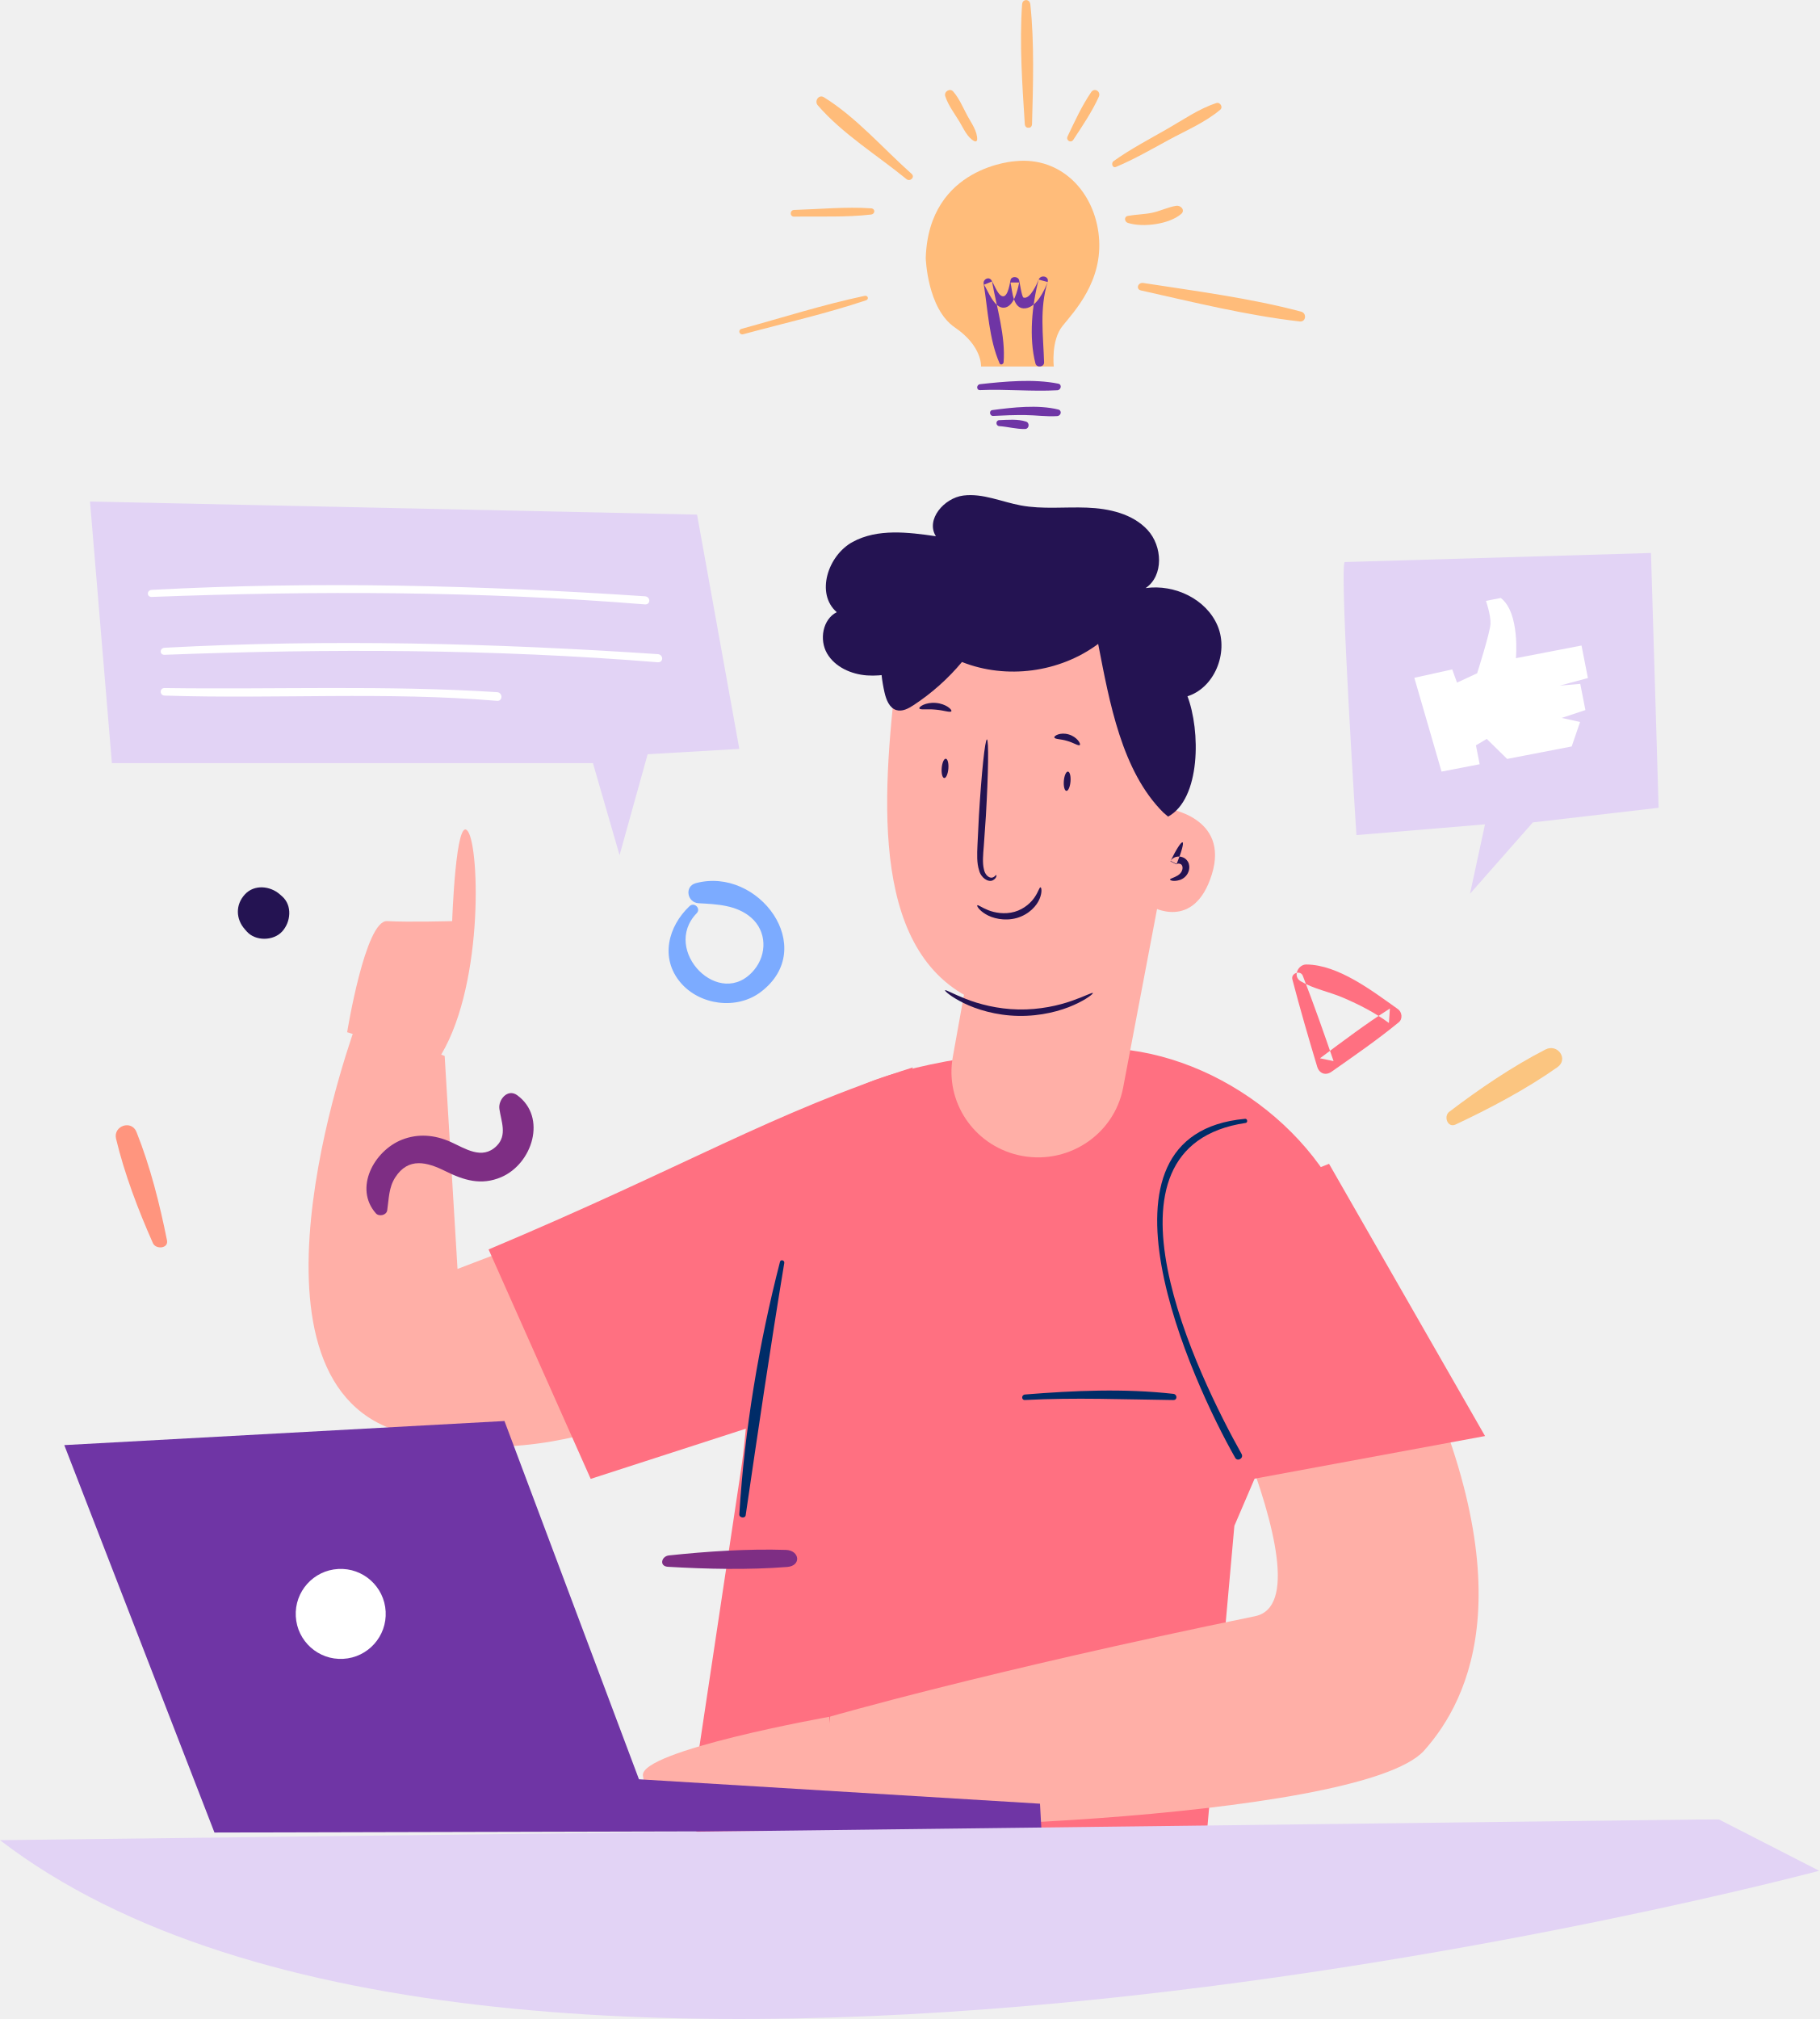
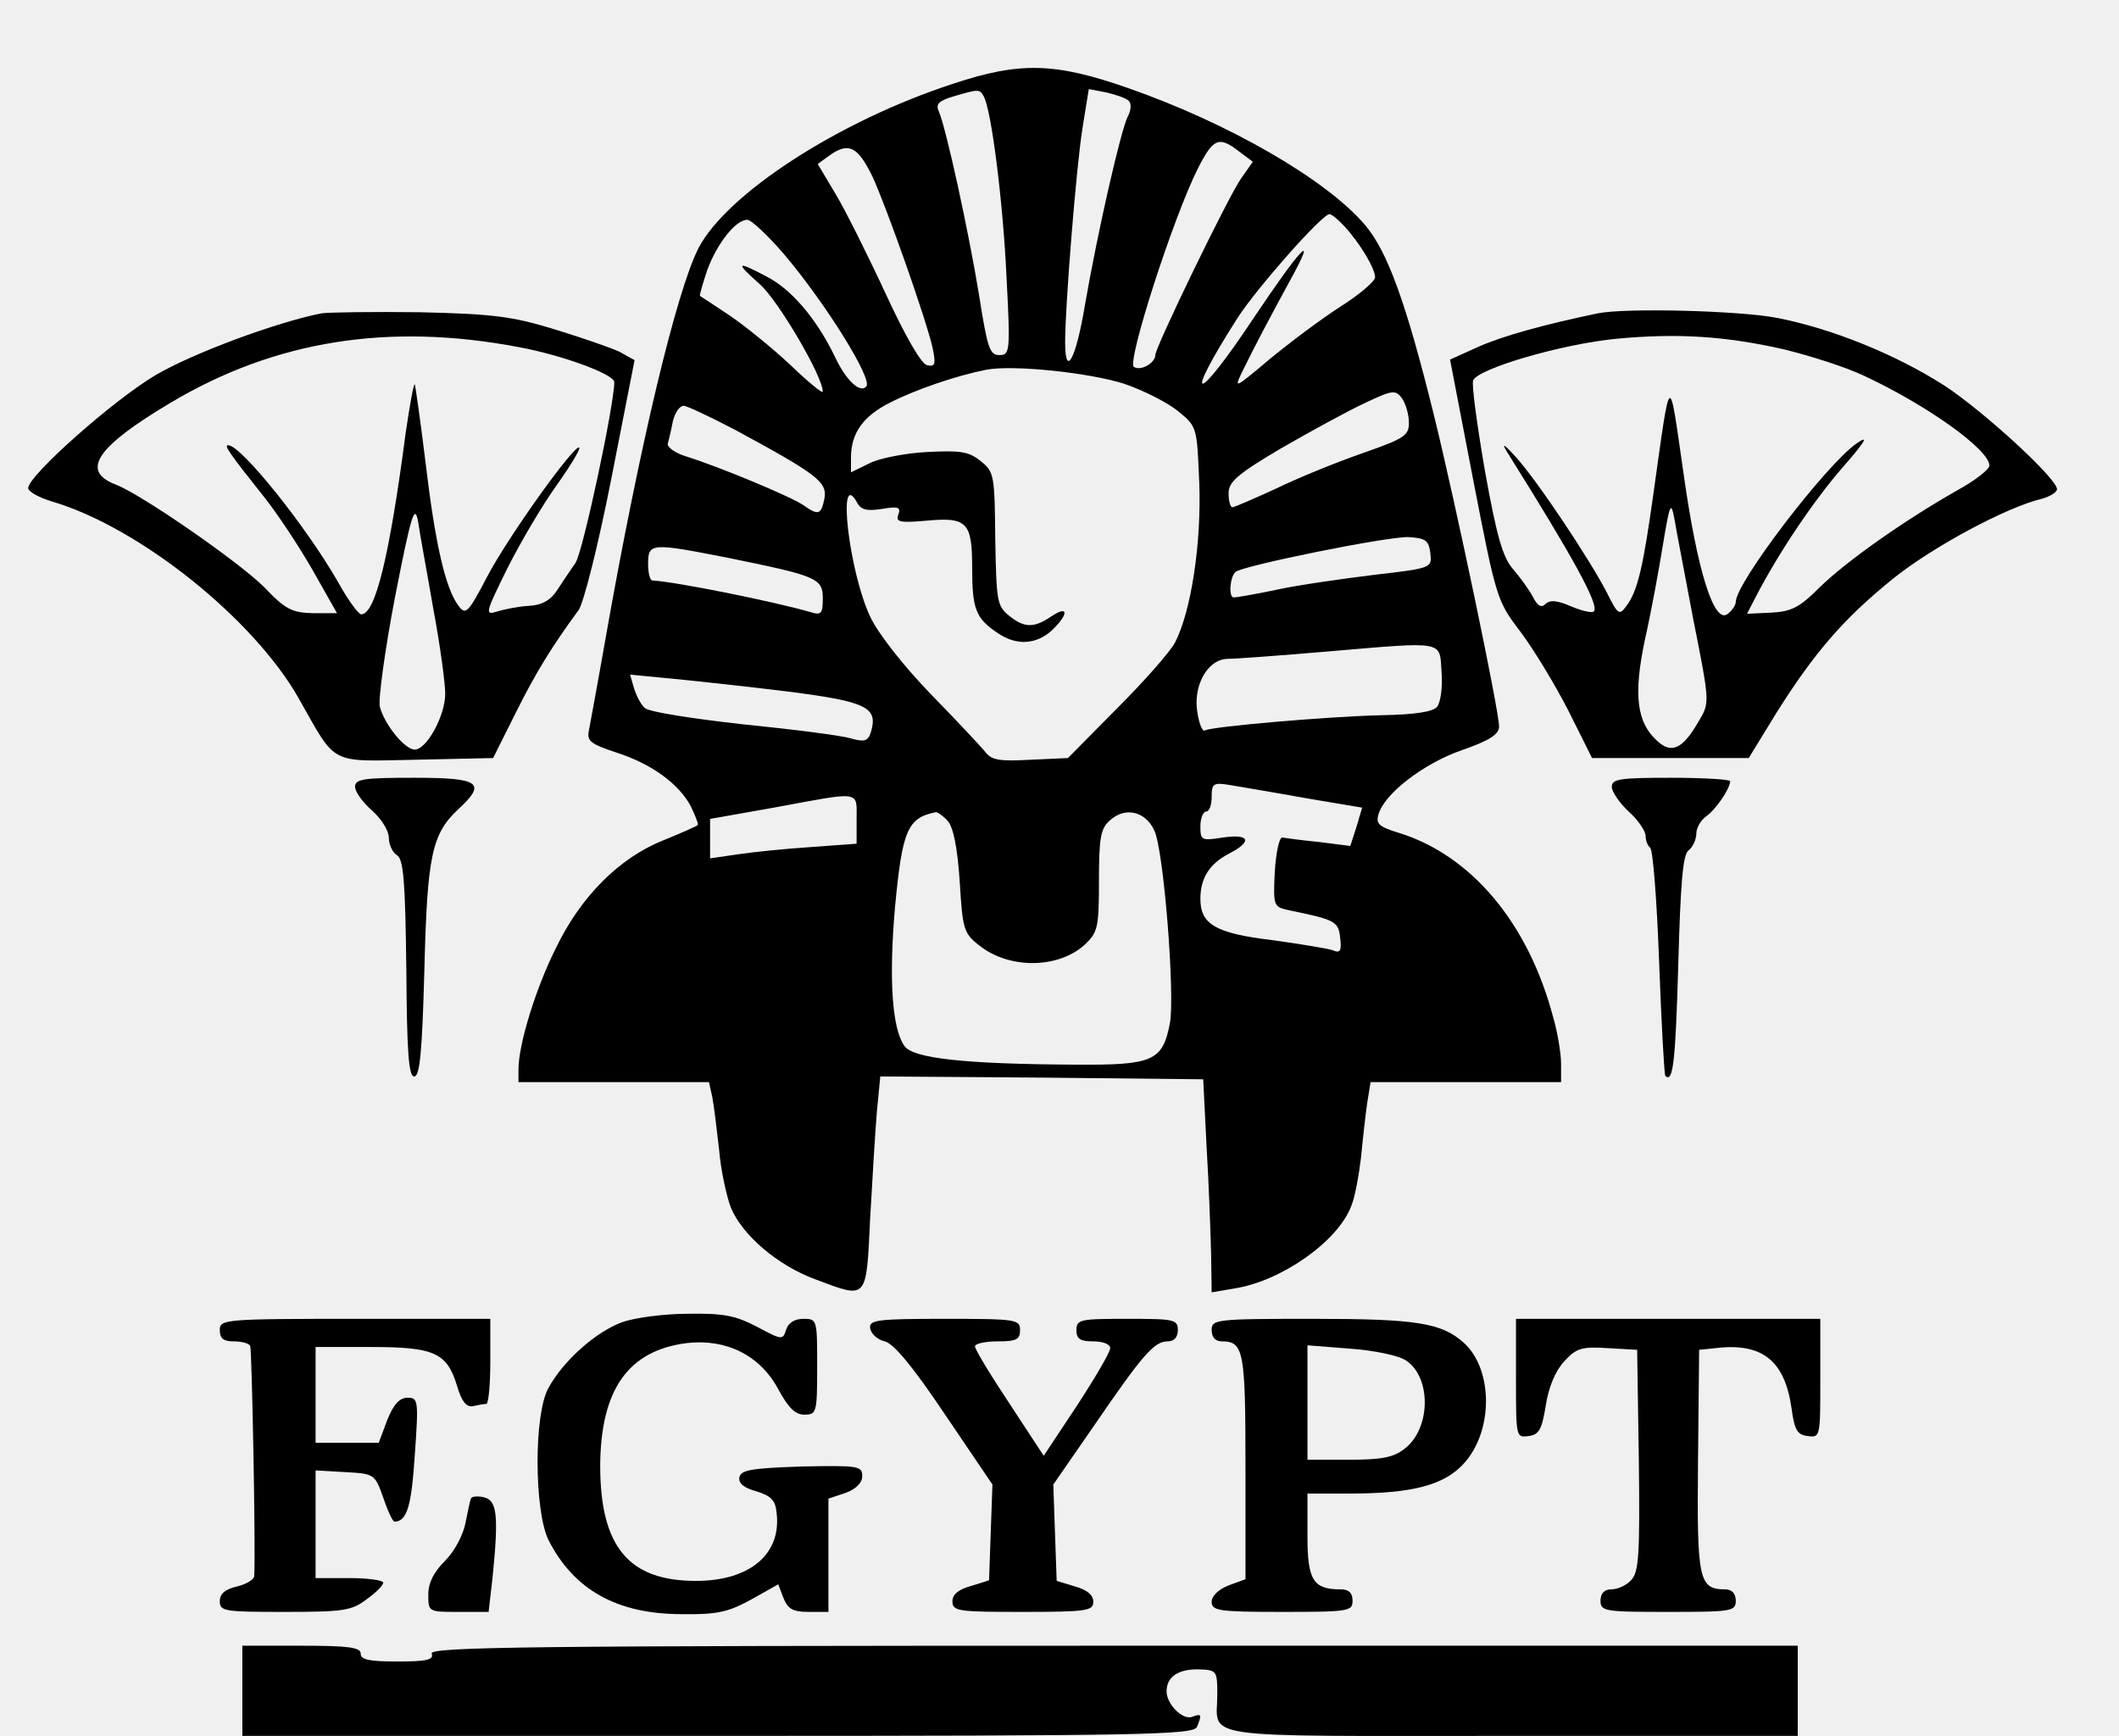
- <svg xmlns="http://www.w3.org/2000/svg" xmlns:xlink="http://www.w3.org/1999/xlink" width="283px" height="314px" viewBox="0 0 283 314" version="1.1">
-   <defs>
-     <polygon id="path-1" points="0 0.935 282.979 0.935 282.979 32 0 32" />
-     <polygon id="path-3" points="0.761 0.008 2.761 0.008 2.761 19.892 0.761 19.892" />
-   </defs>
-   <g id="Page-1" stroke="none" stroke-width="1" fill="none" fill-rule="evenodd">
-     <g id="03" transform="translate(-66, -98)">
-       <g id="Group-109" transform="translate(66, 98)">
-         <path d="M107.256,140.927 C103.921,144.082 102.654,148.993 105.832,152.782 C108.825,156.351 114.619,157.108 118.356,154.262 C127.38,147.398 117.975,134.73 108.236,137.352 C106.43,137.837 106.882,140.371 108.662,140.471 C111.511,140.63 114.557,140.739 116.833,142.704 C119.277,144.818 119.33,148.391 117.325,150.821 C112.018,157.254 102.797,147.781 108.371,142.029 C109.076,141.303 107.992,140.231 107.256,140.927" id="Fill-1" fill="#7CABFF" />
-         <path d="M201.028,152.315 C202.22,156.874 203.529,161.384 204.889,165.892 C205.218,166.977 206.213,167.316 207.115,166.682 C210.664,164.193 214.218,161.746 217.579,158.99 C218.226,158.46 218.085,157.392 217.445,156.938 C213.508,154.148 208.189,150.03 203.192,150 C201.922,149.994 201.033,151.839 202.321,152.607 C204.34,153.807 206.754,154.235 208.907,155.16 C211.395,156.226 213.857,157.477 216.049,159.097 C216.101,158.349 216.148,157.598 216.198,156.85 C212.438,159.242 208.901,161.919 205.325,164.587 C206.029,164.732 206.733,164.879 207.437,165.024 C205.911,160.572 204.346,156.149 202.655,151.761 C202.298,150.836 200.774,151.343 201.028,152.315" id="Fill-3" fill="#FF7081" />
-         <path d="M226.412,174.89 C231.83,172.343 237.374,169.415 242.255,165.977 C244.046,164.714 242.281,162.25 240.392,163.222 C235.174,165.904 230.088,169.371 225.433,172.907 C224.501,173.617 225.187,175.467 226.412,174.89" id="Fill-5" fill="#FBC580" />
-         <path d="M25.977,192.91 C24.848,187.274 23.378,181.424 21.235,176.061 C20.448,174.09 17.575,175.113 18.053,177.101 C19.367,182.588 21.484,188.147 23.78,193.325 C24.241,194.364 26.233,194.186 25.977,192.91" id="Fill-7" fill="#FF957E" />
-         <path d="M43.882,139.402 L43.539,139.1 C42.031,137.767 39.558,137.506 38.091,139.1 C36.609,140.711 36.664,142.924 38.091,144.535 C38.193,144.649 38.293,144.761 38.393,144.877 C39.744,146.396 42.524,146.353 43.882,144.877 C45.233,143.408 45.507,140.835 43.882,139.402" id="Fill-9" fill="#241352" />
-         <path d="M187.002,293.19 C187.002,293.19 129.925,306.421 107,283.573 L115.203,229.001 C117.696,213.314 116.21,183.134 128.264,172.427 C130.596,170.354 132.842,169.323 132.842,169.323 C141.298,165.253 156.341,163.055 170.787,163 C188.334,162.933 206.394,176.155 211,193.028 L192.008,237.299 L187.002,293.19 Z" id="Fill-11" fill="#FF7081" />
-         <path d="M182.335,199.783 C182.335,199.783 207.935,248.749 195.226,251.356 C153.404,259.934 129.132,266.969 129.132,266.969 L127,283.093 C127.623,285.531 211.607,283.425 221.555,272.22 C228.578,264.309 237.916,246.028 218.051,206.46 L212.016,193 L182.335,199.783 Z" id="Fill-13" fill="#FFAFA7" />
-         <path d="M135,172.907 L71.166,197.349 L69.168,164.228 L55.502,159 C55.502,159 35.685,212.164 60.468,222.062 C85.252,231.962 113.177,213.67 113.177,213.67 L135,172.907 Z" id="Fill-15" fill="#FFAFA7" />
-         <path d="M142,166 C120.03,173.052 106.928,181.317 76,194.315 L91.882,230 L119.255,221.145 L142,166 Z" id="Fill-17" fill="#FF7081" />
-         <polyline id="Fill-19" fill="#FF7081" points="179.006 192.407 194.978 230 231 223.337 206.732 181 178 192.407" />
-         <path d="M159.435,217.734 C167.16,217.328 174.79,217.644 182.509,217.74 C183.184,217.75 183.143,216.848 182.509,216.776 C174.902,215.916 167.048,216.26 159.435,216.878 C158.861,216.926 158.849,217.766 159.435,217.734" id="Fill-21" fill="#002C68" />
-         <path d="M193.684,174.001 C167.713,176.368 185.477,215.015 192.133,226.715 C192.501,227.367 193.497,226.783 193.131,226.127 C186.515,214.306 168.812,178.34 193.769,174.641 C194.126,174.588 194.047,173.967 193.684,174.001" id="Fill-23" fill="#002C68" />
-         <path d="M121.326,196.244 C118.03,209.038 115.817,222.343 115.001,235.517 C114.966,236.062 115.912,236.2 115.993,235.648 C117.909,222.55 119.836,209.488 121.995,196.421 C122.064,196.005 121.437,195.813 121.326,196.244" id="Fill-25" fill="#002C68" />
-         <path d="M183.297,125 C183.698,119.45 184.104,113.9 184.506,108.349 C188.881,107.12 191.157,101.54 189.409,97.355 C187.664,93.171 182.707,90.821 178.205,91.462 C181.045,89.534 180.829,84.93 178.498,82.413 C176.167,79.897 172.516,79.081 169.082,78.949 C165.649,78.817 162.175,79.232 158.797,78.608 C155.806,78.052 152.875,76.686 149.856,77.066 C146.837,77.447 143.951,80.835 145.579,83.398 C141.225,82.761 136.514,82.181 132.644,84.276 C128.775,86.37 126.833,92.329 130.157,95.206 C127.961,96.322 127.412,99.492 128.647,101.621 C129.882,103.747 132.411,104.866 134.868,105.043 C137.328,105.217 139.767,104.597 142.154,103.982" id="Fill-27" fill="#241352" />
-         <path d="M182.445,114.257 L181.58,125.747 C181.58,125.747 191.264,127.065 188.506,135.975 C185.743,144.885 179.119,140.987 179.119,140.987 C179.119,140.987 177.461,163.822 154.271,156.582 C135.814,150.818 136.942,126.713 139.285,106.162 C140.194,98.2 147.66,92.725 155.459,94.257 L169.401,96.997 C177.461,98.58 183.067,106 182.445,114.257" id="Fill-29" fill="#FFAFA7" />
-         <path d="M181,136 L174.705,169.15 C173.285,176.618 165.83,181.396 158.343,179.634 C151.406,177.999 146.963,171.308 148.209,164.374 L151.626,145.374 L181,136 Z" id="Fill-31" fill="#FFAFA7" />
-         <path d="M154.978,136.089 C155.015,136.076 155.084,136.575 154.41,136.92 C153.711,137.248 152.589,136.533 152.301,135.359 C151.927,134.228 151.983,132.859 152.044,131.453 C152.118,129.958 152.195,128.433 152.274,126.833 C152.666,120.279 153.219,114.983 153.52,115 C153.815,115.022 153.742,120.349 153.354,126.905 C153.242,128.501 153.139,130.028 153.035,131.521 C152.917,132.94 152.807,134.178 153.033,135.131 C153.197,136.094 153.864,136.566 154.298,136.494 C154.742,136.415 154.904,136.028 154.978,136.089" id="Fill-33" fill="#241352" />
-         <path d="M147.005,154.015 C147.113,153.888 148.247,154.578 150.243,155.356 C152.221,156.137 155.134,156.936 158.433,156.996 C161.737,157.057 164.683,156.368 166.698,155.659 C168.729,154.956 169.895,154.309 169.995,154.44 C170.079,154.534 169.06,155.402 167.029,156.306 C165.02,157.211 161.921,158.062 158.409,157.996 C154.9,157.933 151.846,156.967 149.879,155.989 C147.895,155.01 146.92,154.105 147.005,154.015" id="Fill-35" fill="#241352" />
-         <path d="M152.021,140.794 C152.154,140.692 152.687,141.147 153.703,141.545 C154.694,141.948 156.263,142.245 157.813,141.808 C159.362,141.362 160.441,140.313 160.983,139.476 C161.544,138.628 161.676,137.985 161.854,138 C161.988,137.998 162.156,138.71 161.713,139.78 C161.294,140.823 160.11,142.206 158.164,142.77 C156.208,143.315 154.337,142.801 153.308,142.169 C152.242,141.529 151.909,140.862 152.021,140.794" id="Fill-37" fill="#241352" />
-         <path d="M182,136.794 C181.986,136.628 182.566,136.546 183.209,136.151 C183.53,135.947 183.809,135.657 183.91,135.251 C184.013,134.838 183.895,134.453 183.572,134.35 C183.306,134.247 183.053,134.333 182.994,134.43 L182.059,133.949 C182.935,132.149 183.718,130.905 183.948,131.006 C184.174,131.107 183.777,132.518 183.024,134.373 L182.091,133.89 C182.483,133.226 183.342,133.075 183.963,133.327 C184.418,133.476 184.819,133.93 184.927,134.359 C185.055,134.796 185.001,135.218 184.87,135.567 C184.614,136.279 184.009,136.697 183.543,136.85 C182.568,137.157 181.996,136.917 182,136.794" id="Fill-39" fill="#241352" />
-         <path d="M164.007,114.698 C163.908,114.44 164.936,113.834 166.234,114.22 C167.535,114.598 168.162,115.69 167.964,115.862 C167.771,116.066 167.019,115.512 165.997,115.228 C164.986,114.914 164.083,114.982 164.007,114.698" id="Fill-41" fill="#241352" />
-         <path d="M143.01,110.176 C142.882,109.928 144.01,109.176 145.588,109.322 C147.167,109.456 148.149,110.396 147.981,110.616 C147.822,110.866 146.794,110.46 145.5,110.36 C144.205,110.23 143.124,110.45 143.01,110.176" id="Fill-43" fill="#241352" />
-         <path d="M180.968,126.379 C174.485,119.934 172.58,109.197 170.821,100.144 C164.818,104.602 156.558,105.698 149.636,102.956 C147.462,105.56 144.91,107.833 142.089,109.678 C141.286,110.203 140.334,110.714 139.422,110.432 C138.334,110.097 137.85,108.826 137.59,107.698 C136.762,104.086 136.733,100.22 137.968,96.733 C139.204,93.244 141.792,90.181 145.186,88.842 C148.811,87.409 152.892,88.032 156.655,89.027 C162.325,90.527 167.791,92.829 172.848,95.848 C177.808,98.81 182.574,102.731 184.677,108.188 C186.782,113.642 186.773,124.242 181.699,127" id="Fill-45" fill="#241352" />
-         <path d="M165.882,123 C165.594,122.982 165.416,122.294 165.48,121.466 C165.546,120.637 165.832,119.982 166.118,120 C166.406,120.018 166.586,120.706 166.518,121.534 C166.454,122.361 166.168,123.018 165.882,123" id="Fill-47" fill="#241352" />
-         <path d="M146.881,121 C146.593,120.982 146.415,120.294 146.481,119.466 C146.545,118.637 146.831,117.982 147.117,118 C147.405,118.018 147.585,118.706 147.519,119.534 C147.453,120.361 147.169,121.018 146.881,121" id="Fill-49" fill="#241352" />
-         <path d="M54,160.531 C54,160.531 56.826,143.066 60.205,143.254 C63.583,143.442 70.336,143.254 70.336,143.254 C70.336,143.254 70.9,126.642 72.778,129.285 C74.653,131.928 75.243,154.278 68.006,165 L54,160.531 Z" id="Fill-51" fill="#FFAFA7" />
-         <path d="M129,267 C129,267 99.428,272.263 100.008,276.165 C100.585,280.066 102.662,284 102.662,284 L129,283.37 L129,267 Z" id="Fill-53" fill="#FFAFA7" />
-         <polygon id="Fill-55" fill="#6F35A5" points="162 284.691 161.771 280.515 99.39 276.718 78.469 221 10 224.747 33.359 285" />
-         <path d="M48.008,251.274 C48.16,254.031 50.518,256.143 53.277,255.992 C56.034,255.84 58.147,253.483 57.992,250.724 C57.841,247.967 55.484,245.855 52.727,246.008 C49.968,246.16 47.857,248.518 48.008,251.274" id="Fill-57" fill="#FFFFFF" />
-         <path d="M46.011,251.385 C46.224,255.245 49.526,258.202 53.385,257.989 C57.246,257.778 60.201,254.476 59.989,250.615 C59.778,246.755 56.476,243.798 52.615,244.011 C48.755,244.222 45.798,247.524 46.011,251.385" id="Fill-59" fill="#FFFFFF" />
-         <g id="Group-63" transform="translate(0, 282)">
-           <mask id="mask-2" fill="white">
-             <use xlink:href="#path-1" />
-           </mask>
-           <g id="Clip-62" />
-           <path d="M-0.001,4.188 L267.325,0.935 L282.979,8.949 C282.979,8.949 77.762,63.857 -0.001,4.188" id="Fill-61" fill="#E2D3F5" mask="url(#mask-2)" />
-         </g>
-         <path d="M158.032,25.057 C158.032,25.057 144.454,25.732 144,40.129 C144,40.129 144.228,48.001 148.528,50.925 C152.827,53.848 152.6,57 152.6,57 L163.914,57 C163.914,57 163.463,52.951 165.273,50.7 C167.083,48.45 171.609,43.728 170.932,36.755 C170.252,29.78 165.045,24.382 158.032,25.057" id="Fill-64" fill="#FFBC7A" />
-         <path d="M152.458,60.673 C156.455,60.493 160.499,60.919 164.471,60.695 C165.043,60.661 165.239,59.795 164.613,59.669 C160.752,58.893 156.339,59.323 152.458,59.747 C151.863,59.811 151.832,60.701 152.458,60.673" id="Fill-66" fill="#6F35A5" />
-         <path d="M154.486,64.689 C156.141,64.599 157.808,64.535 159.467,64.551 C161.118,64.567 162.81,64.823 164.451,64.711 C165.054,64.669 165.24,63.841 164.6,63.685 C161.424,62.909 157.562,63.357 154.353,63.779 C153.804,63.853 153.932,64.719 154.486,64.689" id="Fill-68" fill="#6F35A5" />
-         <path d="M155.435,66.272 C156.758,66.366 158.124,66.75 159.442,66.722 C160.094,66.706 160.213,65.762 159.593,65.562 C158.313,65.148 156.762,65.292 155.435,65.346 C154.851,65.37 154.859,66.23 155.435,66.272" id="Fill-70" fill="#6F35A5" />
-         <path d="M156.111,56.351 C156.437,52.277 155.025,47.77 154.309,43.772 C153.897,43.941 153.488,44.108 153.077,44.278 C153.671,45.223 154.655,47.952 156.167,47.854 C157.73,47.753 158.311,45.043 158.529,43.939 L157.182,43.939 C157.484,45.198 157.521,48.233 159.554,47.945 C161.276,47.702 162.436,45.219 162.962,43.857 C162.499,43.732 162.031,43.607 161.563,43.482 C160.523,47.467 160.024,52.512 161.064,56.527 C161.252,57.25 162.431,57.106 162.409,56.351 C162.281,52.129 161.674,47.996 162.962,43.857 C163.241,42.968 161.896,42.653 161.563,43.482 C161.371,43.952 160.259,46.626 159.206,46.281 C158.94,46.194 158.59,43.81 158.529,43.58 C158.374,42.956 157.306,42.907 157.182,43.58 C157.029,44.398 156.679,46.628 155.686,45.961 C155.112,45.576 154.605,44.204 154.241,43.616 C153.826,42.943 152.896,43.419 153.009,44.121 C153.66,48.119 153.839,52.777 155.491,56.516 C155.634,56.838 156.089,56.635 156.111,56.351" id="Fill-72" fill="#6F35A5" />
-         <path d="M115.625,51.977 C121.969,50.261 128.516,48.782 134.71,46.705 C135.205,46.538 135.024,45.9 134.486,46.014 C128.029,47.377 121.69,49.409 115.353,51.142 C114.733,51.312 114.997,52.147 115.625,51.977" id="Fill-74" fill="#FFBC7A" />
-         <path d="M123.544,33.692 C127.485,33.618 131.586,33.826 135.496,33.364 C136.153,33.286 136.183,32.446 135.496,32.4 C131.566,32.126 127.482,32.534 123.544,32.652 C122.822,32.674 122.815,33.706 123.544,33.692" id="Fill-76" fill="#FFBC7A" />
-         <path d="M141.81,27.045 C137.396,23.122 133.182,18.226 128.153,15.122 C127.365,14.636 126.632,15.716 127.204,16.378 C131.061,20.838 136.473,24.152 141.01,27.861 C141.569,28.319 142.369,27.54 141.81,27.045" id="Fill-78" fill="#FFBC7A" />
-         <path d="M151.999,21.709 C152.041,20.404 151.1,19.15 150.511,18.064 C149.815,16.78 149.213,15.292 148.255,14.217 C147.77,13.675 146.791,14.229 147.04,14.982 C147.504,16.387 148.46,17.634 149.218,18.879 C149.857,19.94 150.477,21.422 151.581,21.966 C151.773,22.061 151.99,21.95 151.999,21.709" id="Fill-80" fill="#FFBC7A" />
-         <g id="Group-84" transform="translate(158, 0)">
-           <mask id="mask-4" fill="white">
-             <use xlink:href="#path-3" />
-           </mask>
-           <g id="Clip-83" />
-           <path d="M2.532,19.293 C2.702,13.199 2.91,6.753 2.27,0.691 C2.174,-0.206 1.05,-0.235 0.986,0.691 C0.566,6.777 1.014,13.207 1.408,19.293 C1.458,20.084 2.51,20.1 2.532,19.293" id="Fill-82" fill="#FFBC7A" mask="url(#mask-4)" />
-         </g>
-         <path d="M166.948,21.749 C168.366,19.589 169.842,17.424 170.919,15.057 C171.301,14.222 170.243,13.582 169.73,14.334 C168.272,16.472 167.179,18.871 166.062,21.213 C165.772,21.827 166.575,22.317 166.948,21.749" id="Fill-85" fill="#FFBC7A" />
-         <path d="M173.588,25.96 C176.433,24.767 179.112,23.217 181.819,21.745 C184.491,20.294 187.484,19.031 189.812,17.063 C190.286,16.66 189.781,15.839 189.206,16.028 C186.481,16.912 184.016,18.651 181.536,20.065 C178.73,21.667 175.841,23.186 173.208,25.065 C172.797,25.358 173.033,26.191 173.588,25.96" id="Fill-87" fill="#FFBC7A" />
-         <path d="M175.445,34.669 C177.82,35.421 181.902,34.866 183.745,33.264 C184.387,32.707 183.703,31.89 182.94,32.012 C181.673,32.212 180.504,32.817 179.242,33.084 C177.986,33.349 176.701,33.345 175.445,33.578 C174.797,33.699 174.909,34.497 175.445,34.669" id="Fill-89" fill="#FFBC7A" />
-         <path d="M177.484,45.172 C185.563,46.98 193.9,49.046 202.165,49.993 C203.163,50.107 203.298,48.709 202.398,48.469 C194.479,46.362 185.977,45.269 177.842,44.01 C177.006,43.882 176.629,44.98 177.484,45.172" id="Fill-91" fill="#FFBC7A" />
-         <path d="M60.229,188.242 C60.505,186.432 60.452,184.708 61.48,183.111 C63.531,179.93 66.441,180.731 69.258,182.129 C72.13,183.555 74.832,184.408 77.954,183.078 C82.829,180.997 85.115,173.749 80.465,170.34 C78.959,169.235 77.476,171.058 77.678,172.454 C77.958,174.404 78.94,176.548 77.245,178.225 C74.98,180.467 72.323,178.585 70.062,177.579 C67.619,176.493 65.024,176.255 62.504,177.258 C58.167,178.988 55.022,184.786 58.467,188.701 C58.952,189.254 60.111,189.005 60.229,188.242" id="Fill-93" fill="#7E2E84" />
-         <path d="M103.89,243.671 C109.976,244.029 116.373,244.173 122.45,243.698 C124.683,243.522 124.407,241.111 122.241,241.045 C116.257,240.859 109.986,241.273 104.056,241.903 C102.867,242.029 102.511,243.589 103.89,243.671" id="Fill-95" fill="#7E2E84" />
-         <path d="M209.154,87.412 C208.344,88.994 210.994,129.878 210.994,129.878 L230.992,128.206 L228.66,139 L238.432,127.905 L258,125.63 L256.812,86 L209.154,87.412 Z" id="Fill-97" fill="#E2D3F5" />
-         <path d="M220,105.414 L224.235,120 L230.162,118.855 L229.583,115.918 L231.264,114.917 L234.439,118.029 L244.479,116.09 L245.78,112.286 L242.923,111.653 L246.611,110.431 L245.81,106.356 L242.62,106.633 L247,105.45 L246.004,100.393 L235.802,102.363 C235.802,102.363 236.46,95.297 233.448,93 L231.142,93.447 C231.142,93.447 231.92,95.665 231.847,97.033 C231.777,98.4 229.771,104.711 229.771,104.711 L226.638,106.163 L225.895,104.106 L220,105.414 Z" id="Fill-99" fill="#FFFFFF" />
-         <polygon id="Fill-101" fill="#E2D3F5" points="14 78 17.406 118.685 92.232 118.685 96.373 133 100.742 117.302 115 116.472 108.428 80.032" />
-         <path d="M23.598,92.836 C49.221,91.86 74.754,91.926 100.314,93.997 C101.226,94.07 101.231,92.797 100.314,92.735 C74.784,91.021 49.168,90.368 23.598,91.74 C22.806,91.783 22.796,92.866 23.598,92.836" id="Fill-103" fill="#FFFFFF" />
-         <path d="M25.598,101.836 C51.22,100.86 76.755,100.926 102.314,102.997 C103.226,103.07 103.231,101.797 102.314,101.733 C76.785,100.021 51.169,99.368 25.598,100.741 C24.806,100.784 24.796,101.866 25.598,101.836" id="Fill-105" fill="#FFFFFF" />
-         <path d="M25.602,108.179 C42.91,108.731 60.018,107.543 77.31,108.997 C78.227,109.075 78.233,107.707 77.31,107.647 C60.037,106.537 42.895,107.247 25.602,107.007 C24.797,106.995 24.802,108.153 25.602,108.179" id="Fill-107" fill="#FFFFFF" />
-       </g>
-     </g>
+ <svg xmlns="http://www.w3.org/2000/svg" version="1.0" width="376pt" height="308pt" viewBox="0 0 376 308" preserveAspectRatio="xMidYMid meet">
+   <g transform="translate(0,308) scale(0.1,-0.1)" fill="#000000" stroke="none">
+     <path d="M1690 2931 c-202 -66 -401 -195 -451 -292 -39 -78 -103 -344 -164 -689 -14 -80 -28 -155 -30 -166 -4 -19 3 -24 48 -39 63 -20 112 -56 133 -96 8 -17 14 -32 12 -33 -2 -2 -29 -14 -61 -27 -78 -31 -147 -100 -191 -192 -36 -72 -66 -171 -66 -214 l0 -23 169 0 169 0 6 -27 c3 -16 8 -57 12 -93 3 -36 13 -82 21 -103 20 -48 82 -102 150 -127 93 -35 90 -38 97 108 4 70 9 155 12 190 l6 62 286 -2 287 -3 6 -120 c4 -66 7 -151 8 -189 l1 -69 41 7 c83 13 184 84 207 147 6 14 13 52 17 85 3 32 8 76 11 97 l6 37 169 0 169 0 0 33 c0 17 -6 55 -14 82 -44 167 -145 287 -273 327 -36 11 -42 16 -37 33 10 36 79 90 148 114 49 17 66 28 66 42 0 28 -77 396 -116 554 -49 198 -82 289 -122 336 -69 81 -243 181 -421 243 -129 45 -191 47 -311 7z m55 -21 c14 -22 35 -190 41 -322 7 -133 6 -138 -13 -138 -17 0 -21 13 -36 108 -18 110 -58 294 -71 324 -6 13 -1 19 26 27 44 13 46 13 53 1z m258 -9 c5 -5 4 -17 -2 -28 -12 -24 -53 -202 -76 -335 -16 -96 -35 -130 -35 -65 0 65 20 314 31 381 l11 68 31 -6 c17 -4 35 -10 40 -15z m196 -90 l24 -18 -21 -30 c-22 -31 -152 -299 -152 -313 0 -14 -26 -29 -38 -21 -13 8 70 266 114 353 27 53 37 57 73 29z m-651 -44 c25 -54 96 -255 107 -305 6 -29 4 -33 -10 -30 -10 2 -38 50 -74 128 -32 69 -72 149 -89 177 l-31 52 22 16 c33 23 49 15 75 -38z m838 -89 c29 -32 54 -75 54 -90 0 -7 -28 -31 -63 -53 -34 -22 -90 -64 -125 -93 -62 -52 -63 -53 -47 -20 23 47 48 94 85 162 49 89 19 58 -66 -69 -103 -155 -127 -154 -28 1 35 54 150 184 163 184 4 0 16 -10 27 -22z m-994 -50 c72 -85 158 -222 145 -234 -11 -12 -36 11 -56 54 -33 68 -78 120 -122 142 -53 28 -55 25 -10 -15 33 -30 111 -163 111 -190 0 -4 -26 17 -57 47 -32 30 -80 69 -108 88 -27 18 -51 34 -53 35 -1 1 5 22 13 46 17 46 50 89 71 89 7 0 37 -28 66 -62z m603 -229 c35 -12 78 -34 96 -49 33 -27 33 -28 37 -127 4 -105 -14 -227 -43 -283 -9 -17 -55 -69 -103 -117 l-87 -88 -66 -3 c-54 -3 -69 -1 -80 13 -8 10 -52 57 -98 104 -49 51 -93 107 -107 137 -38 81 -59 267 -23 202 7 -13 18 -15 44 -11 29 5 34 3 29 -10 -5 -13 2 -15 48 -11 74 7 83 -2 83 -83 0 -73 6 -90 45 -116 33 -23 69 -21 97 5 30 29 29 45 -2 24 -31 -21 -48 -20 -75 2 -21 17 -22 27 -24 136 -1 113 -2 119 -26 138 -21 17 -36 19 -95 16 -38 -2 -85 -11 -102 -20 l-33 -16 0 26 c0 44 22 74 70 98 43 22 115 47 170 58 48 9 182 -5 245 -25z m505 -69 c0 -23 -8 -28 -82 -54 -46 -16 -115 -44 -154 -63 -39 -18 -74 -33 -77 -33 -4 0 -7 11 -7 25 0 20 16 34 94 80 52 30 118 66 148 80 49 23 54 24 66 8 6 -9 12 -28 12 -43z m-1195 -13 c144 -78 163 -92 158 -121 -6 -30 -11 -31 -38 -12 -22 15 -149 68 -207 86 -20 6 -35 17 -33 23 2 7 6 24 9 40 4 15 12 27 19 27 6 0 48 -20 92 -43z m1233 -218 c3 -27 3 -27 -100 -39 -57 -7 -134 -18 -171 -26 -38 -8 -72 -14 -78 -14 -9 0 -7 35 3 45 11 11 273 64 308 62 30 -2 35 -6 38 -28z m-1245 -9 c157 -32 167 -36 167 -72 0 -27 -3 -30 -22 -24 -66 19 -240 54 -280 56 -5 0 -8 14 -8 30 0 37 6 37 143 10z m1265 -203 c2 -27 -2 -54 -8 -61 -7 -9 -40 -14 -98 -15 -92 -2 -302 -20 -314 -27 -4 -3 -10 11 -13 30 -9 48 17 96 53 97 15 0 95 6 177 13 212 18 199 20 203 -37z m-1160 -34 c141 -18 161 -28 147 -73 -5 -15 -11 -17 -36 -10 -16 5 -102 16 -192 25 -89 10 -167 22 -173 29 -7 6 -15 22 -19 35 l-7 24 73 -7 c41 -4 134 -14 207 -23z m918 -189 l101 -17 -10 -34 -11 -34 -55 7 c-31 3 -60 7 -66 8 -5 0 -11 -27 -13 -61 -3 -61 -2 -62 25 -68 83 -17 88 -20 91 -49 3 -23 0 -28 -13 -22 -9 3 -57 11 -108 18 -100 12 -127 28 -127 73 0 37 16 62 50 80 43 22 38 36 -10 29 -38 -6 -40 -5 -40 20 0 14 5 26 10 26 6 0 10 12 10 26 0 24 3 26 33 21 17 -3 78 -13 133 -23z m-796 -38 l0 -43 -82 -6 c-46 -3 -104 -9 -130 -13 l-48 -7 0 35 0 35 113 20 c157 29 147 31 147 -21z m162 -3 c10 -12 17 -48 21 -108 5 -83 7 -91 34 -112 53 -43 141 -42 188 1 23 22 25 30 25 113 0 76 3 93 19 107 27 25 63 17 79 -17 17 -34 37 -291 28 -342 -13 -68 -30 -75 -168 -74 -195 1 -288 11 -303 33 -22 30 -28 118 -17 245 13 138 22 160 73 170 3 0 13 -7 21 -16z" />
+     <path d="M570 2524 c-80 -16 -226 -70 -293 -109 -75 -44 -227 -179 -227 -201 0 -6 19 -17 43 -24 155 -46 357 -208 437 -349 68 -120 52 -112 208 -109 l137 3 40 80 c36 72 63 116 112 183 9 14 34 112 58 234 l41 209 -27 15 c-15 7 -67 25 -116 40 -75 23 -110 27 -238 30 -82 1 -161 0 -175 -2z m351 -60 c76 -14 169 -48 169 -62 0 -40 -56 -303 -69 -321 -9 -13 -24 -35 -33 -49 -11 -17 -27 -26 -50 -27 -18 -1 -43 -6 -56 -10 -22 -7 -21 -3 18 76 23 46 62 112 87 147 25 35 43 65 41 68 -8 7 -127 -159 -164 -230 -34 -65 -38 -68 -51 -50 -23 31 -41 111 -58 254 -9 74 -18 136 -19 138 -2 2 -9 -37 -16 -85 -29 -221 -54 -323 -79 -323 -5 0 -24 26 -41 57 -56 98 -172 243 -195 243 -8 0 1 -13 63 -91 24 -30 63 -89 87 -131 l43 -76 -43 0 c-37 1 -49 7 -86 46 -45 45 -217 164 -263 182 -64 24 -35 67 96 145 186 111 388 143 619 99z m-152 -465 c12 -64 21 -131 21 -150 0 -39 -33 -99 -54 -99 -18 0 -54 45 -62 76 -3 13 9 101 27 195 29 148 35 166 41 133 3 -22 16 -91 27 -155z" />
+     <path d="M2835 2524 c-96 -20 -168 -40 -211 -59 l-51 -23 41 -213 c41 -211 42 -215 84 -270 24 -32 62 -95 85 -140 l42 -84 139 0 139 0 49 80 c68 108 120 168 208 239 70 56 200 126 263 141 15 4 27 12 27 17 0 19 -131 139 -200 184 -86 55 -199 101 -297 120 -68 13 -269 18 -318 8z m331 -64 c45 -11 108 -31 140 -46 114 -53 224 -132 224 -160 0 -7 -26 -27 -57 -44 -95 -54 -197 -126 -244 -172 -36 -36 -50 -43 -86 -45 l-43 -2 16 31 c40 77 101 168 153 228 42 48 48 59 25 43 -55 -39 -214 -247 -214 -281 0 -5 -6 -15 -14 -21 -24 -20 -54 73 -79 251 -26 180 -22 183 -53 -37 -18 -129 -28 -174 -48 -200 -13 -18 -15 -16 -36 26 -31 59 -122 196 -161 239 -19 21 -25 25 -16 10 119 -190 166 -275 155 -285 -3 -3 -21 1 -40 9 -25 11 -38 12 -46 4 -7 -7 -14 -3 -22 13 -7 13 -23 35 -35 49 -18 20 -29 57 -50 174 -14 81 -24 154 -21 161 8 21 159 65 255 74 106 10 192 5 297 -19z m-161 -481 c29 -146 29 -146 9 -179 -28 -49 -48 -58 -73 -35 -37 33 -43 82 -22 181 11 49 25 125 32 169 12 72 14 76 20 45 3 -19 19 -101 34 -181z" />
+     <path d="M630 1684 c0 -9 14 -28 30 -42 17 -15 30 -36 30 -49 0 -12 7 -26 14 -30 12 -7 15 -44 17 -201 1 -149 4 -192 14 -192 10 0 14 43 18 188 5 203 13 242 60 286 51 47 39 56 -78 56 -89 0 -105 -2 -105 -16z" />
+     <path d="M2860 1684 c0 -9 14 -29 30 -44 17 -15 30 -35 30 -43 0 -9 4 -18 8 -21 5 -3 12 -94 16 -203 4 -108 9 -199 11 -202 14 -13 18 26 23 199 4 143 8 193 18 201 8 6 14 20 14 30 0 10 8 24 18 31 17 12 42 49 42 62 0 3 -47 6 -105 6 -90 0 -105 -2 -105 -16z" />
+     <path d="M1104 734 c-47 -17 -105 -69 -131 -117 -26 -47 -25 -217 0 -269 45 -89 122 -132 237 -132 63 -1 83 4 123 26 l48 27 9 -24 c8 -20 17 -25 45 -25 l35 0 0 101 0 100 30 10 c19 7 30 18 30 30 0 18 -7 19 -107 17 -89 -3 -108 -6 -111 -19 -2 -11 8 -19 30 -25 26 -8 34 -16 36 -38 9 -73 -47 -121 -143 -121 -120 0 -170 61 -170 205 1 135 50 204 154 217 70 8 130 -22 162 -82 18 -33 30 -45 46 -45 22 0 23 3 23 85 0 83 0 85 -24 85 -16 0 -27 -7 -31 -19 -6 -19 -7 -19 -52 5 -38 20 -60 24 -122 23 -42 0 -95 -7 -117 -15z" />
+     <path d="M390 720 c0 -15 7 -20 24 -20 14 0 27 -3 30 -8 3 -6 10 -372 7 -409 -1 -6 -14 -14 -31 -18 -21 -5 -30 -13 -30 -26 0 -18 8 -19 115 -19 103 0 119 2 145 22 17 12 30 25 30 30 0 4 -27 8 -60 8 l-60 0 0 96 0 95 53 -3 c51 -3 52 -3 67 -45 8 -24 17 -43 20 -43 22 1 30 26 36 118 7 98 6 102 -13 102 -14 0 -25 -12 -36 -40 l-15 -40 -56 0 -56 0 0 85 0 85 98 0 c113 0 135 -10 153 -69 8 -27 16 -38 28 -36 9 2 19 4 24 4 4 1 7 35 7 76 l0 75 -240 0 c-233 0 -240 -1 -240 -20z" />
+     <path d="M1544 723 c2 -10 13 -20 26 -23 16 -4 50 -45 107 -130 l84 -124 -3 -85 -3 -85 -32 -10 c-22 -6 -33 -15 -33 -27 0 -18 10 -19 125 -19 114 0 125 2 125 18 0 12 -11 21 -32 27 l-33 10 -3 85 -3 86 72 104 c87 127 107 150 131 150 11 0 18 7 18 20 0 19 -7 20 -90 20 -83 0 -90 -1 -90 -20 0 -16 7 -20 30 -20 17 0 30 -5 30 -12 0 -7 -27 -53 -59 -102 l-59 -89 -61 93 c-34 51 -61 96 -61 101 0 5 18 9 40 9 33 0 40 3 40 20 0 19 -7 20 -134 20 -121 0 -134 -2 -132 -17z" />
+     <path d="M2150 720 c0 -13 7 -20 18 -20 39 0 42 -17 42 -223 l0 -199 -30 -11 c-18 -7 -30 -19 -30 -29 0 -16 12 -18 125 -18 118 0 125 1 125 20 0 14 -7 20 -21 20 -49 0 -59 16 -59 95 l0 75 75 0 c112 0 169 15 204 55 51 58 50 165 -1 212 -40 36 -84 43 -269 43 -172 0 -179 -1 -179 -20z m345 -54 c45 -30 44 -120 -2 -156 -20 -16 -41 -20 -99 -20 l-74 0 0 101 0 102 76 -6 c42 -3 86 -12 99 -21z" />
+     <path d="M2690 634 c0 -104 0 -105 22 -102 19 2 24 12 31 55 5 32 17 61 33 78 21 23 31 26 77 23 l52 -3 3 -197 c2 -168 0 -198 -14 -212 -8 -9 -24 -16 -35 -16 -12 0 -19 -7 -19 -20 0 -19 7 -20 120 -20 113 0 120 1 120 20 0 13 -7 20 -19 20 -47 0 -50 18 -48 228 l2 197 29 3 c83 10 123 -22 135 -107 5 -38 10 -47 29 -49 22 -3 22 -1 22 102 l0 106 -270 0 -270 0 0 -106z" />
+     <path d="M836 422 c-2 -4 -6 -24 -10 -44 -4 -21 -19 -50 -36 -67 -20 -20 -30 -39 -30 -60 0 -31 0 -31 54 -31 l53 0 7 61 c11 109 8 136 -14 142 -11 3 -22 2 -24 -1z" />
+     <path d="M430 80 l0 -80 844 0 c760 0 844 2 850 16 9 22 8 24 -8 18 -17 -7 -46 22 -46 45 0 26 21 40 58 39 31 -1 32 -3 32 -44 0 -81 -48 -74 521 -74 l509 0 0 80 0 80 -1215 0 c-1031 0 -1214 -2 -1209 -14 4 -11 -9 -14 -60 -14 -51 0 -66 3 -66 14 0 11 -21 14 -105 14 l-105 0 0 -80z" />
  </g>
</svg>
